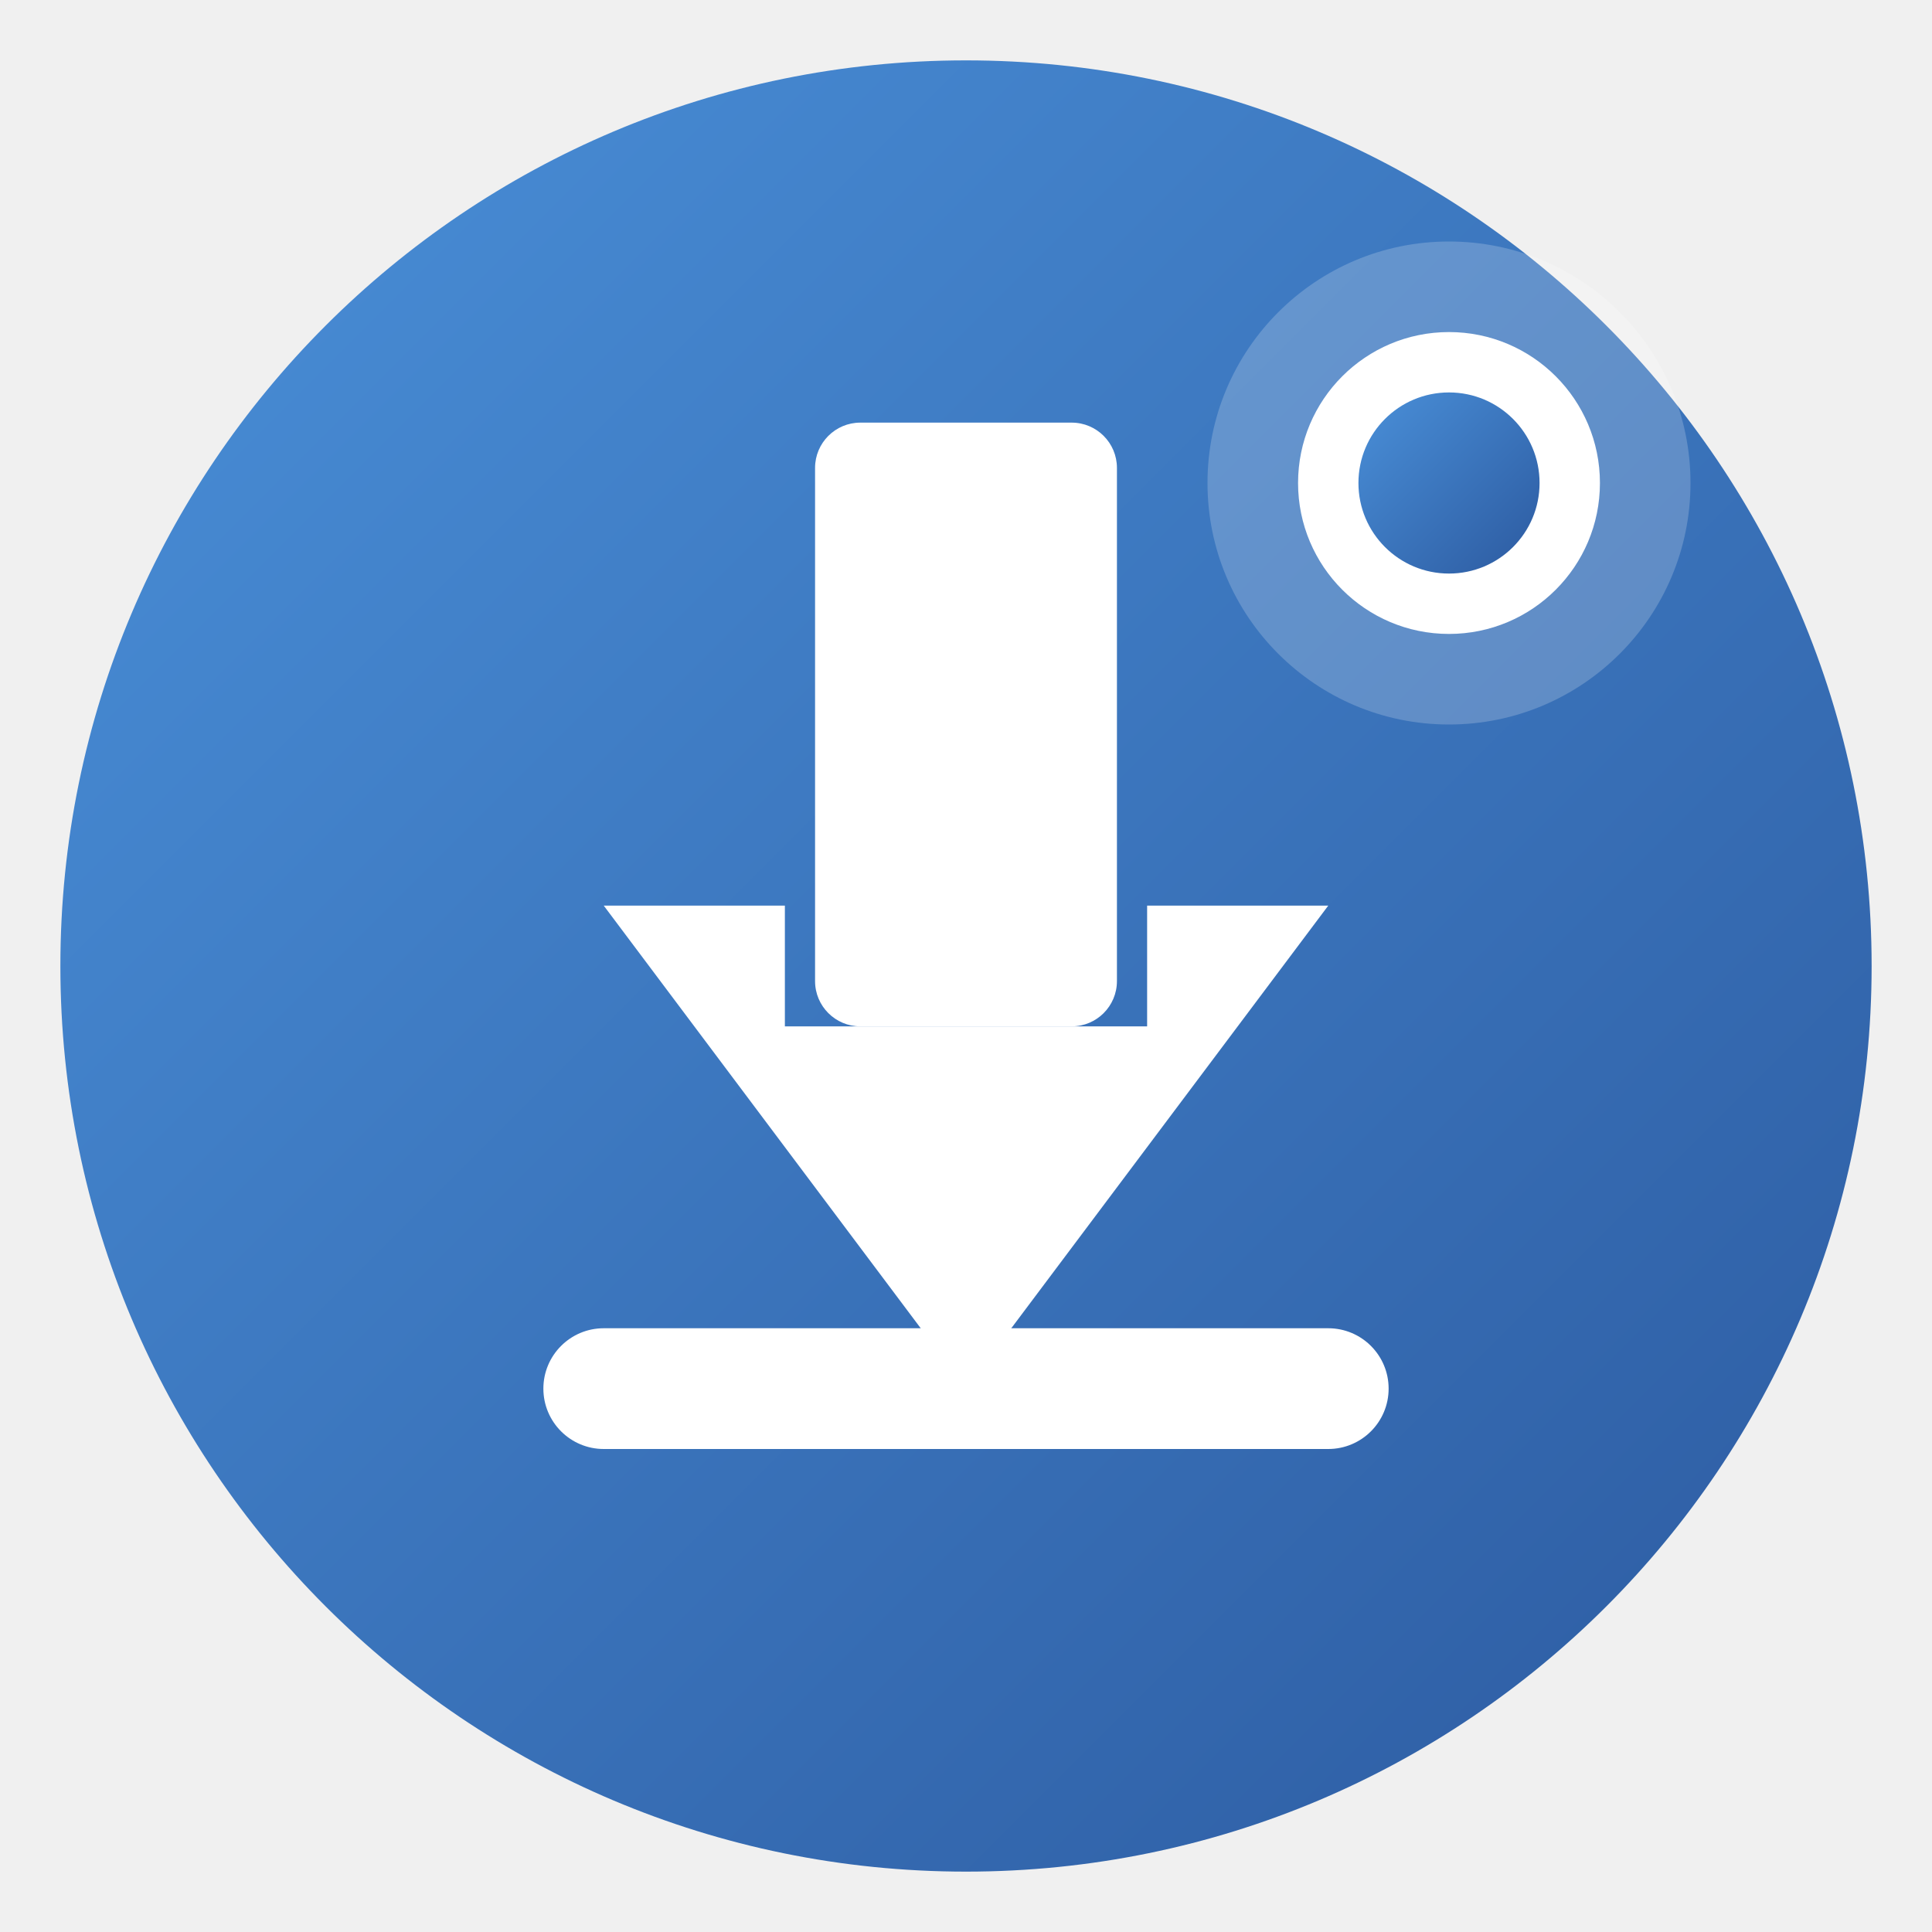
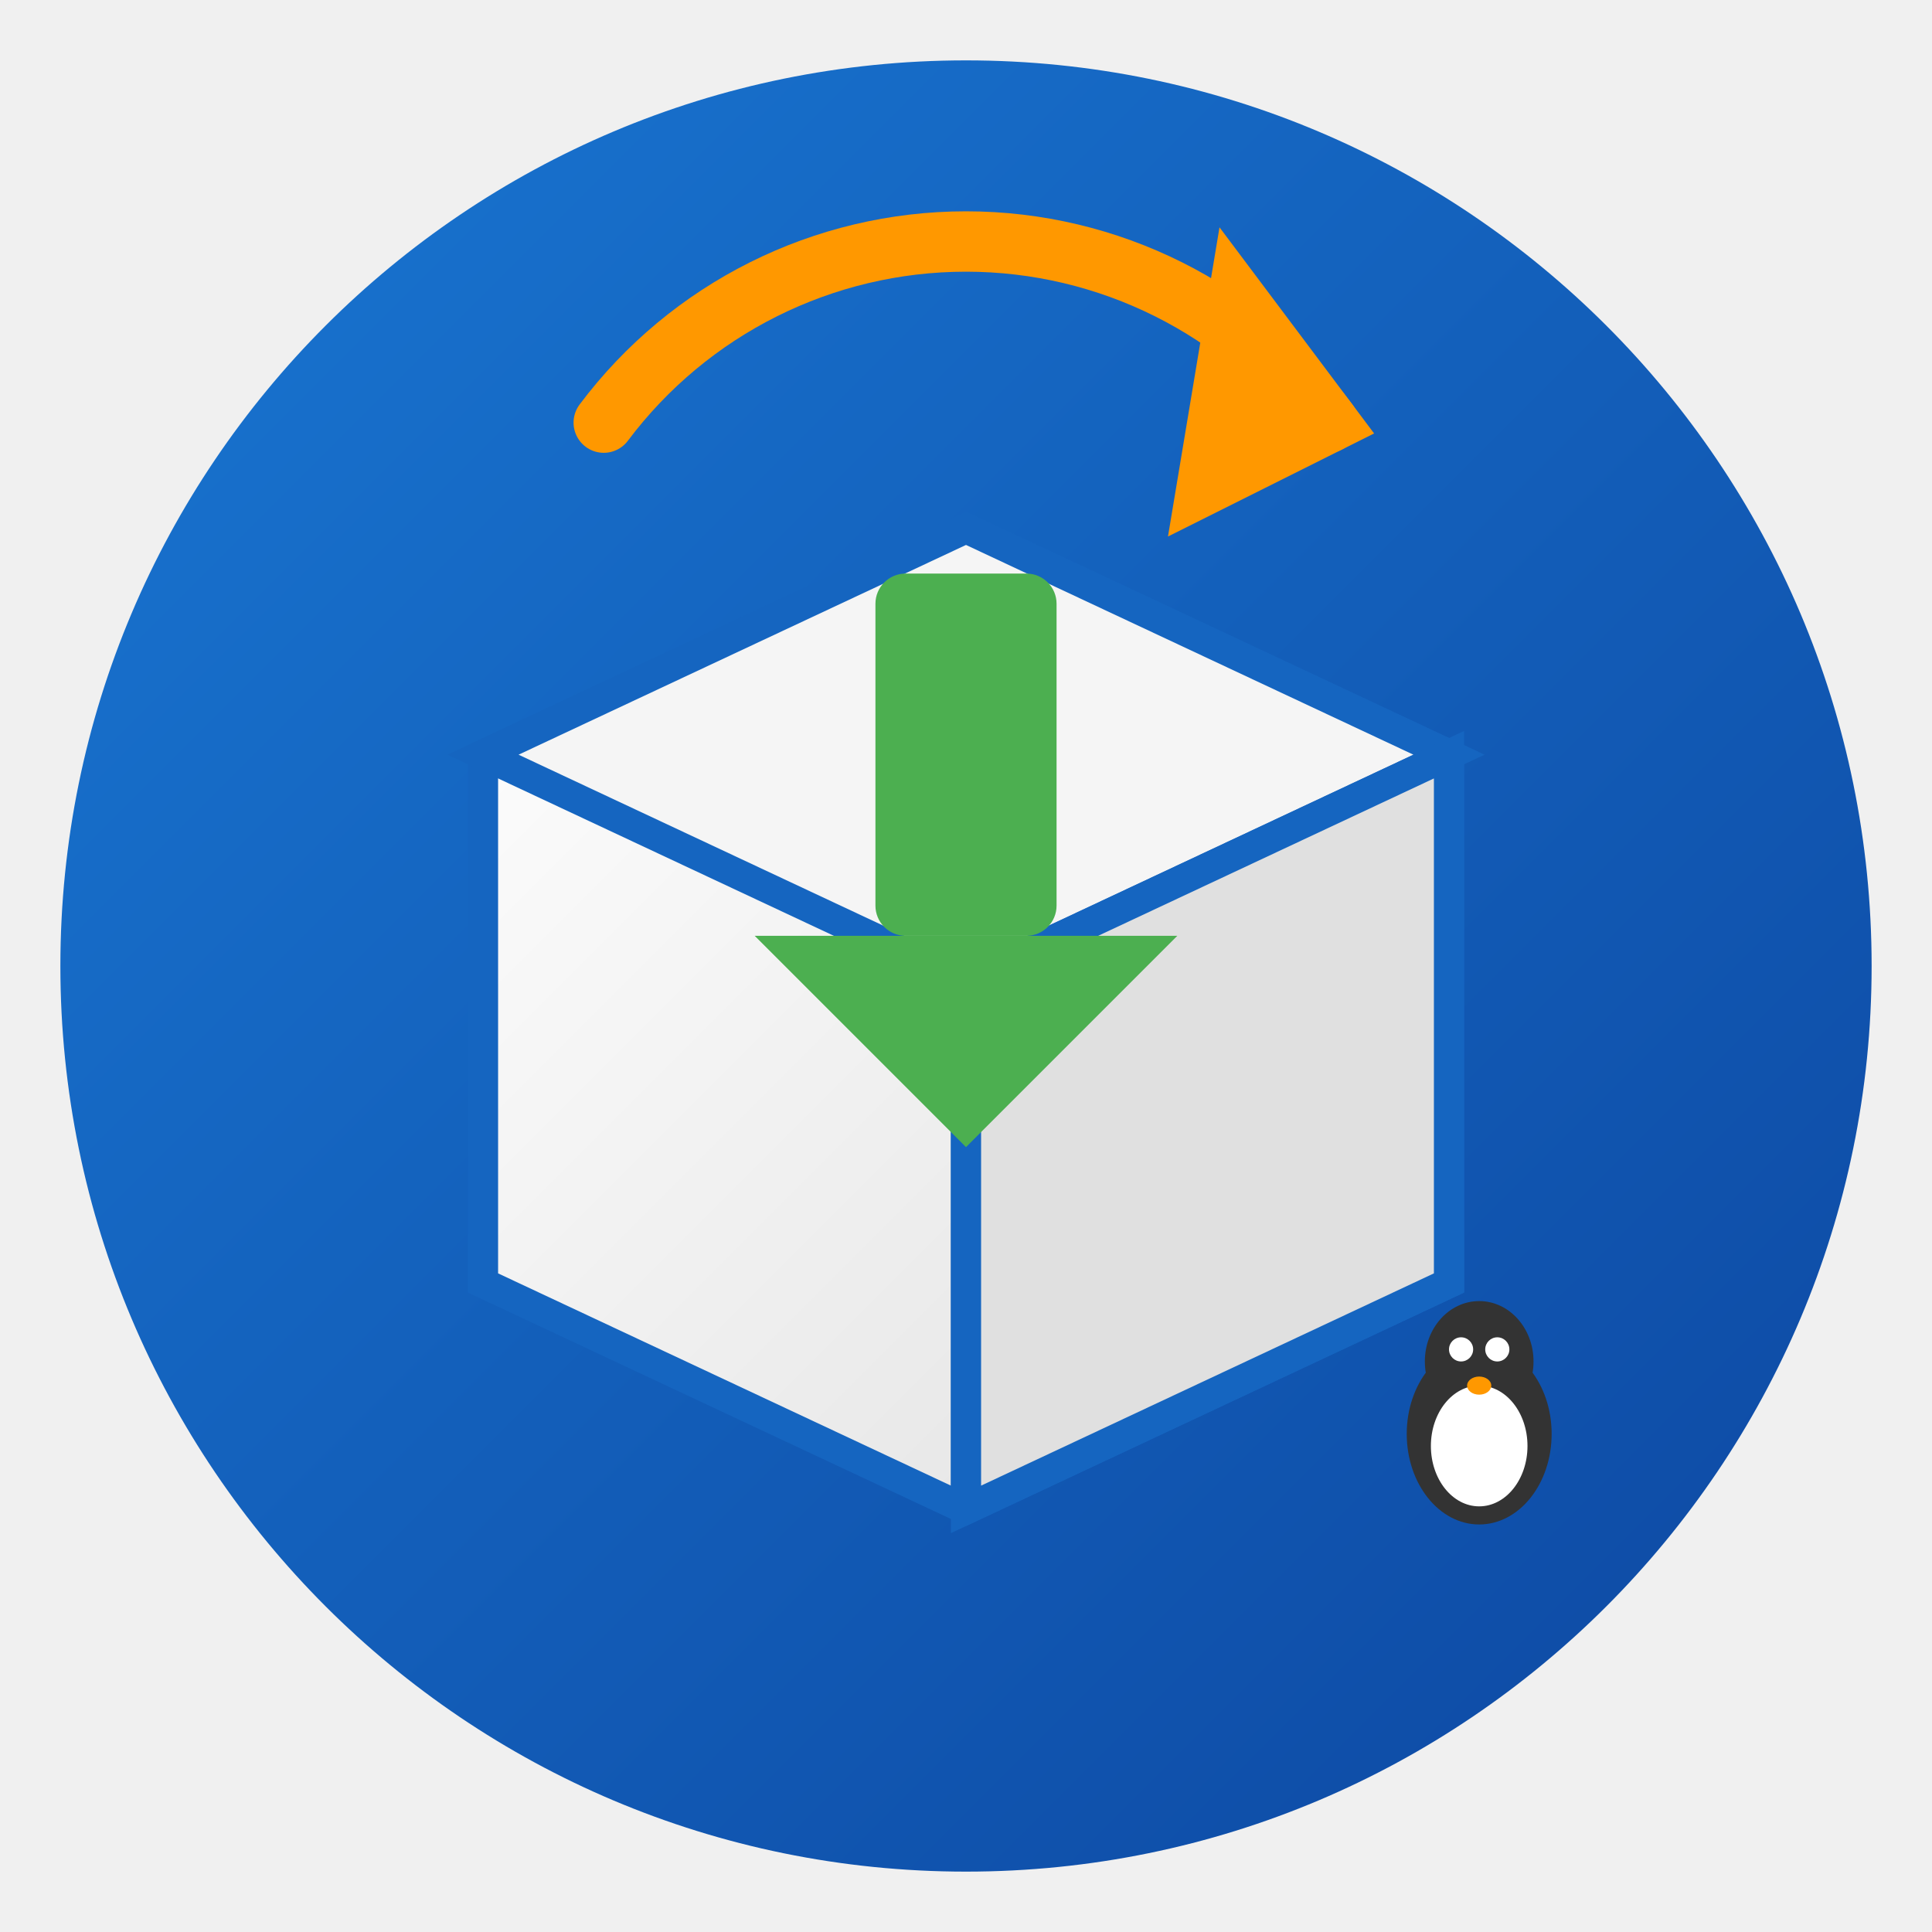
- <svg xmlns="http://www.w3.org/2000/svg" width="128" height="128" viewBox="0 0 128 128">
+ <svg xmlns="http://www.w3.org/2000/svg" viewBox="0 0 128 128">
  <defs>
-     <linearGradient id="bgGradient" x1="0%" y1="0%" x2="100%" y2="100%">
-       <stop offset="0%" style="stop-color:#4a90d9;stop-opacity:1" />
-       <stop offset="100%" style="stop-color:#2c5aa0;stop-opacity:1" />
+     <linearGradient id="bgGrad" x1="0%" y1="0%" x2="100%" y2="100%">
+       <stop offset="0%" style="stop-color:#1976d2" />
+       <stop offset="100%" style="stop-color:#0d47a1" />
+     </linearGradient>
+     <linearGradient id="boxGrad" x1="0%" y1="0%" x2="100%" y2="100%">
+       <stop offset="0%" style="stop-color:#ffffff" />
+       <stop offset="100%" style="stop-color:#e0e0e0" />
    </linearGradient>
  </defs>
-   <circle cx="64" cy="64" r="60" fill="url(#bgGradient)" />
-   <g fill="white">
-     <rect x="54" y="28" width="20" height="40" rx="3" />
-     <polygon points="64,92 40,60 52,60 52,68 76,68 76,60 88,60" />
-     <rect x="36" y="88" width="56" height="8" rx="4" />
+   <circle cx="64" cy="64" r="60" fill="url(#bgGrad)" />
+   <path d="M32 50 L64 35 L96 50 L96 85 L64 100 L32 85 Z" fill="url(#boxGrad)" stroke="#1565c0" stroke-width="2" />
+   <path d="M32 50 L64 35 L96 50 L64 65 Z" fill="#f5f5f5" stroke="#1565c0" stroke-width="2" />
+   <line x1="64" y1="65" x2="64" y2="100" stroke="#1565c0" stroke-width="2" />
+   <path d="M64 65 L96 50 L96 85 L64 100 Z" fill="#e0e0e0" stroke="#1565c0" stroke-width="2" />
+   <g transform="translate(64,58)">
+     <rect x="-6" y="-20" width="12" height="24" rx="2" fill="#4caf50" />
+     <polygon points="-14,4 0,18 14,4" fill="#4caf50" />
  </g>
-   <circle cx="96" cy="32" r="16" fill="rgba(255,255,255,0.2)" />
-   <circle cx="96" cy="32" r="10" fill="white" />
-   <circle cx="96" cy="32" r="6" fill="url(#bgGradient)" />
+   <g fill="none" stroke="#ff9800" stroke-width="4" stroke-linecap="round">
+     <path d="M40 28 A30 30 0 0 1 88 28" />
+     <polygon points="88,28 82,20 80,32" fill="#ff9800" />
+   </g>
+   <g transform="translate(98,95) scale(0.4)">
+     <ellipse cx="0" cy="0" rx="12" ry="15" fill="#333" />
+     <ellipse cx="0" cy="-12" rx="9" ry="10" fill="#333" />
+     <ellipse cx="0" cy="2" rx="8" ry="10" fill="#fff" />
+     <circle cx="-3" cy="-14" r="2" fill="#fff" />
+     <circle cx="3" cy="-14" r="2" fill="#fff" />
+     <ellipse cx="0" cy="-8" rx="2" ry="1.5" fill="#ff9800" />
+   </g>
</svg>
